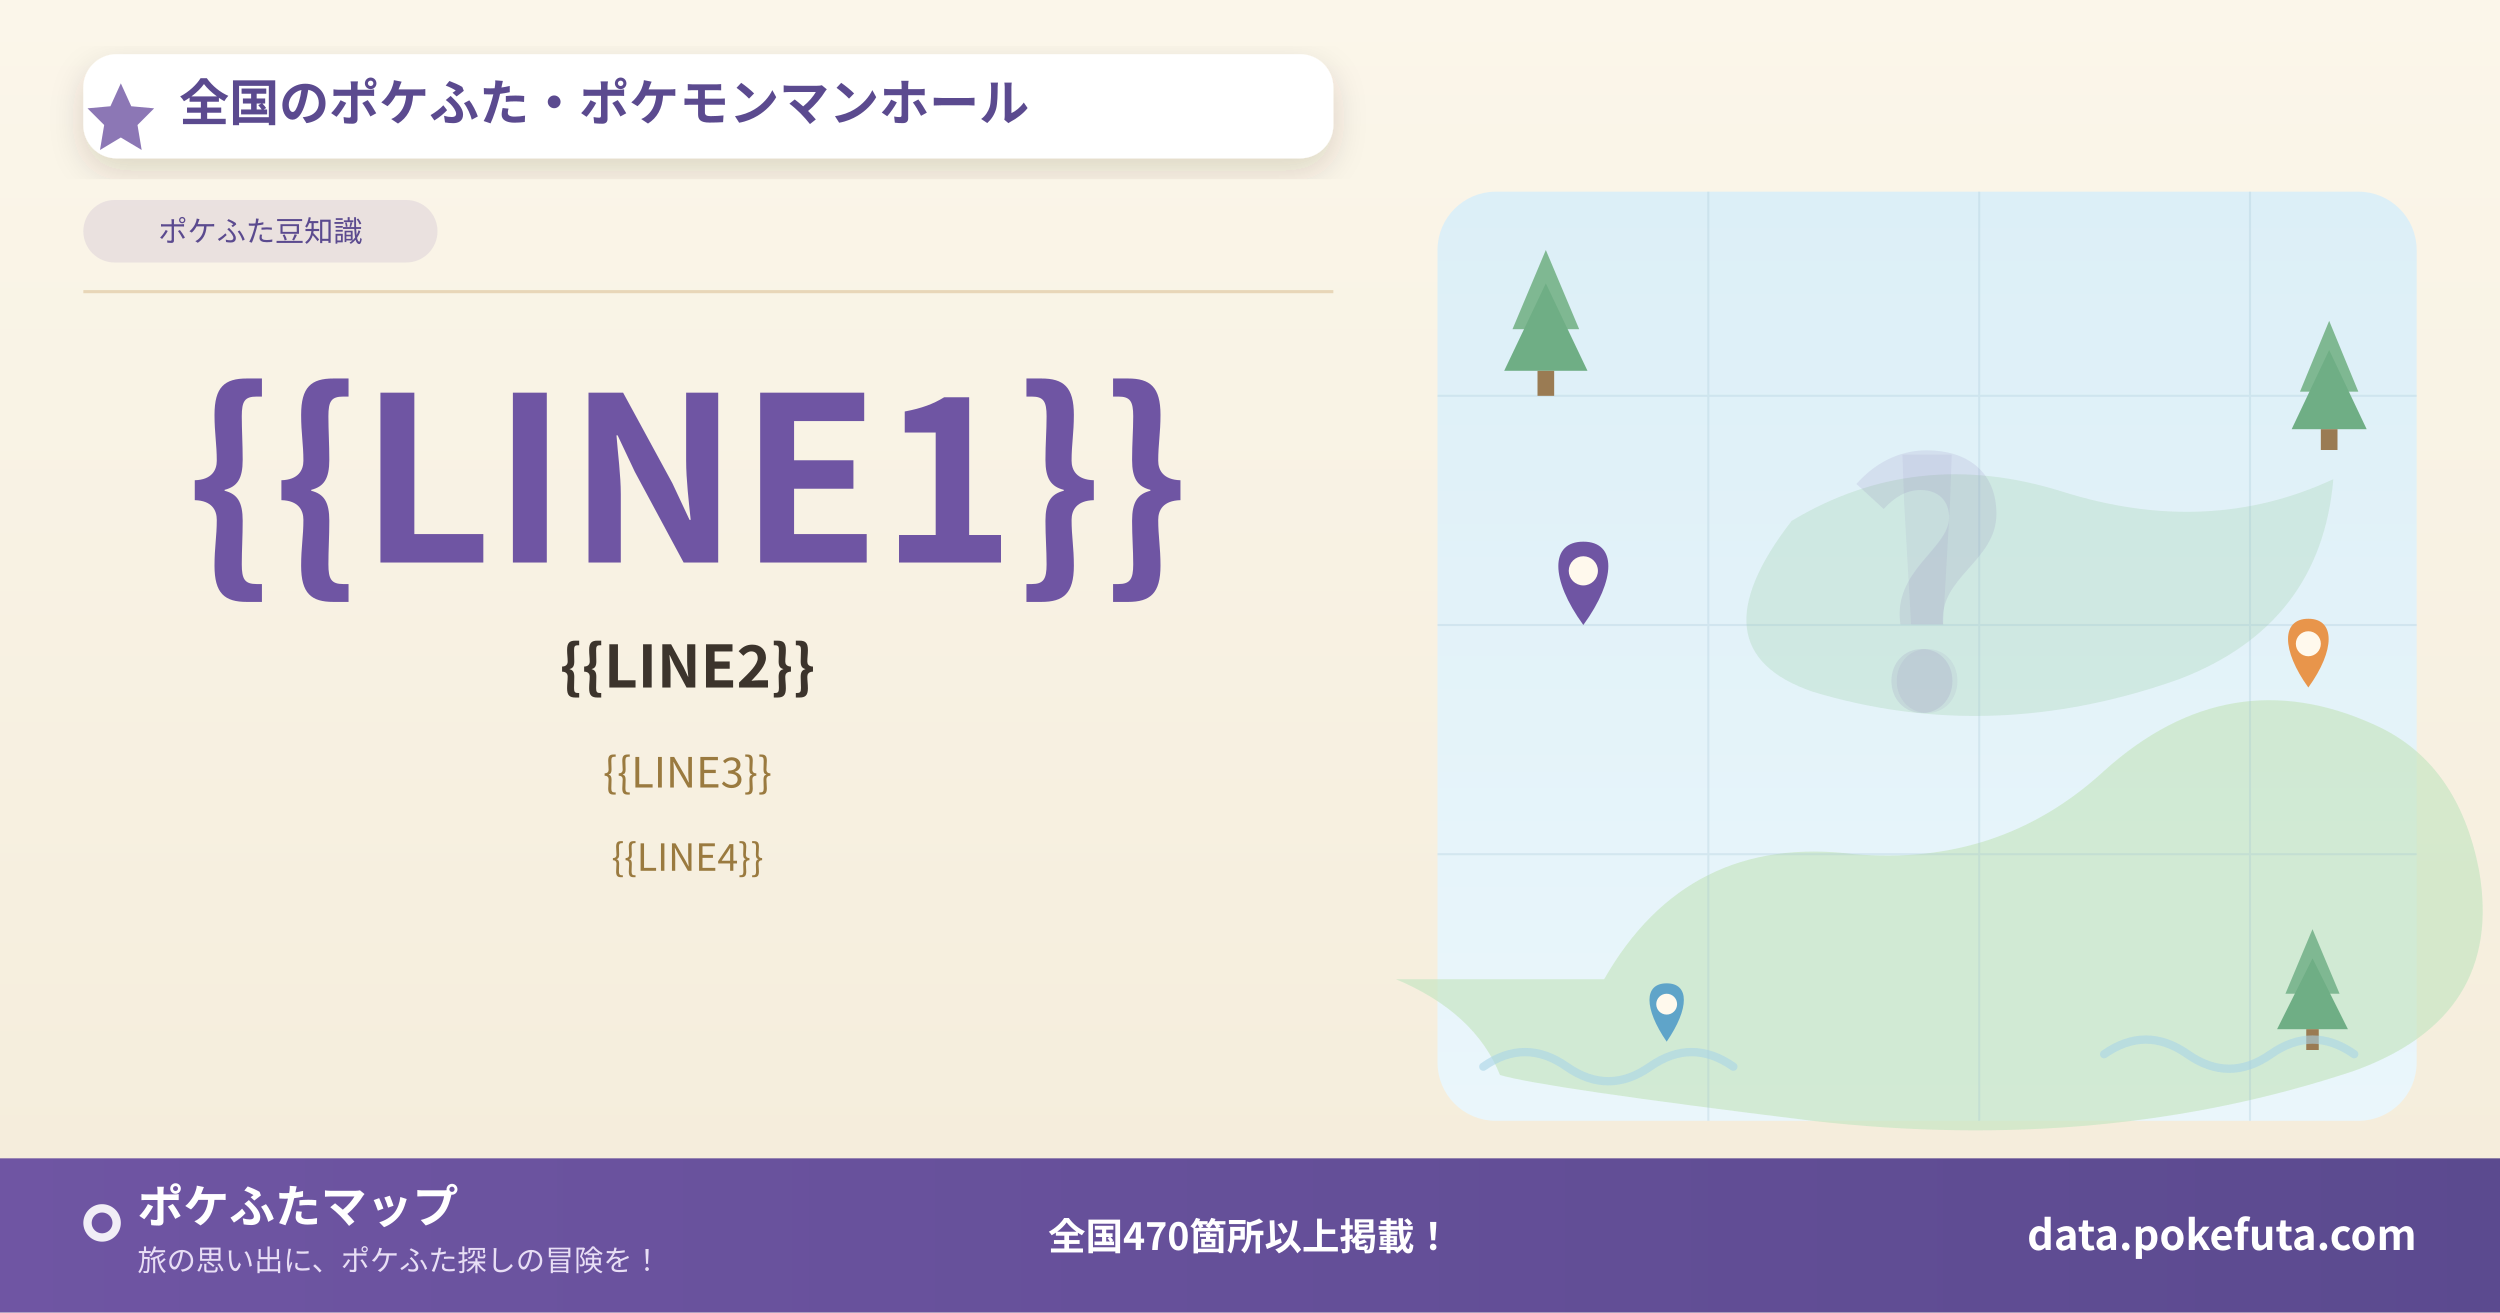
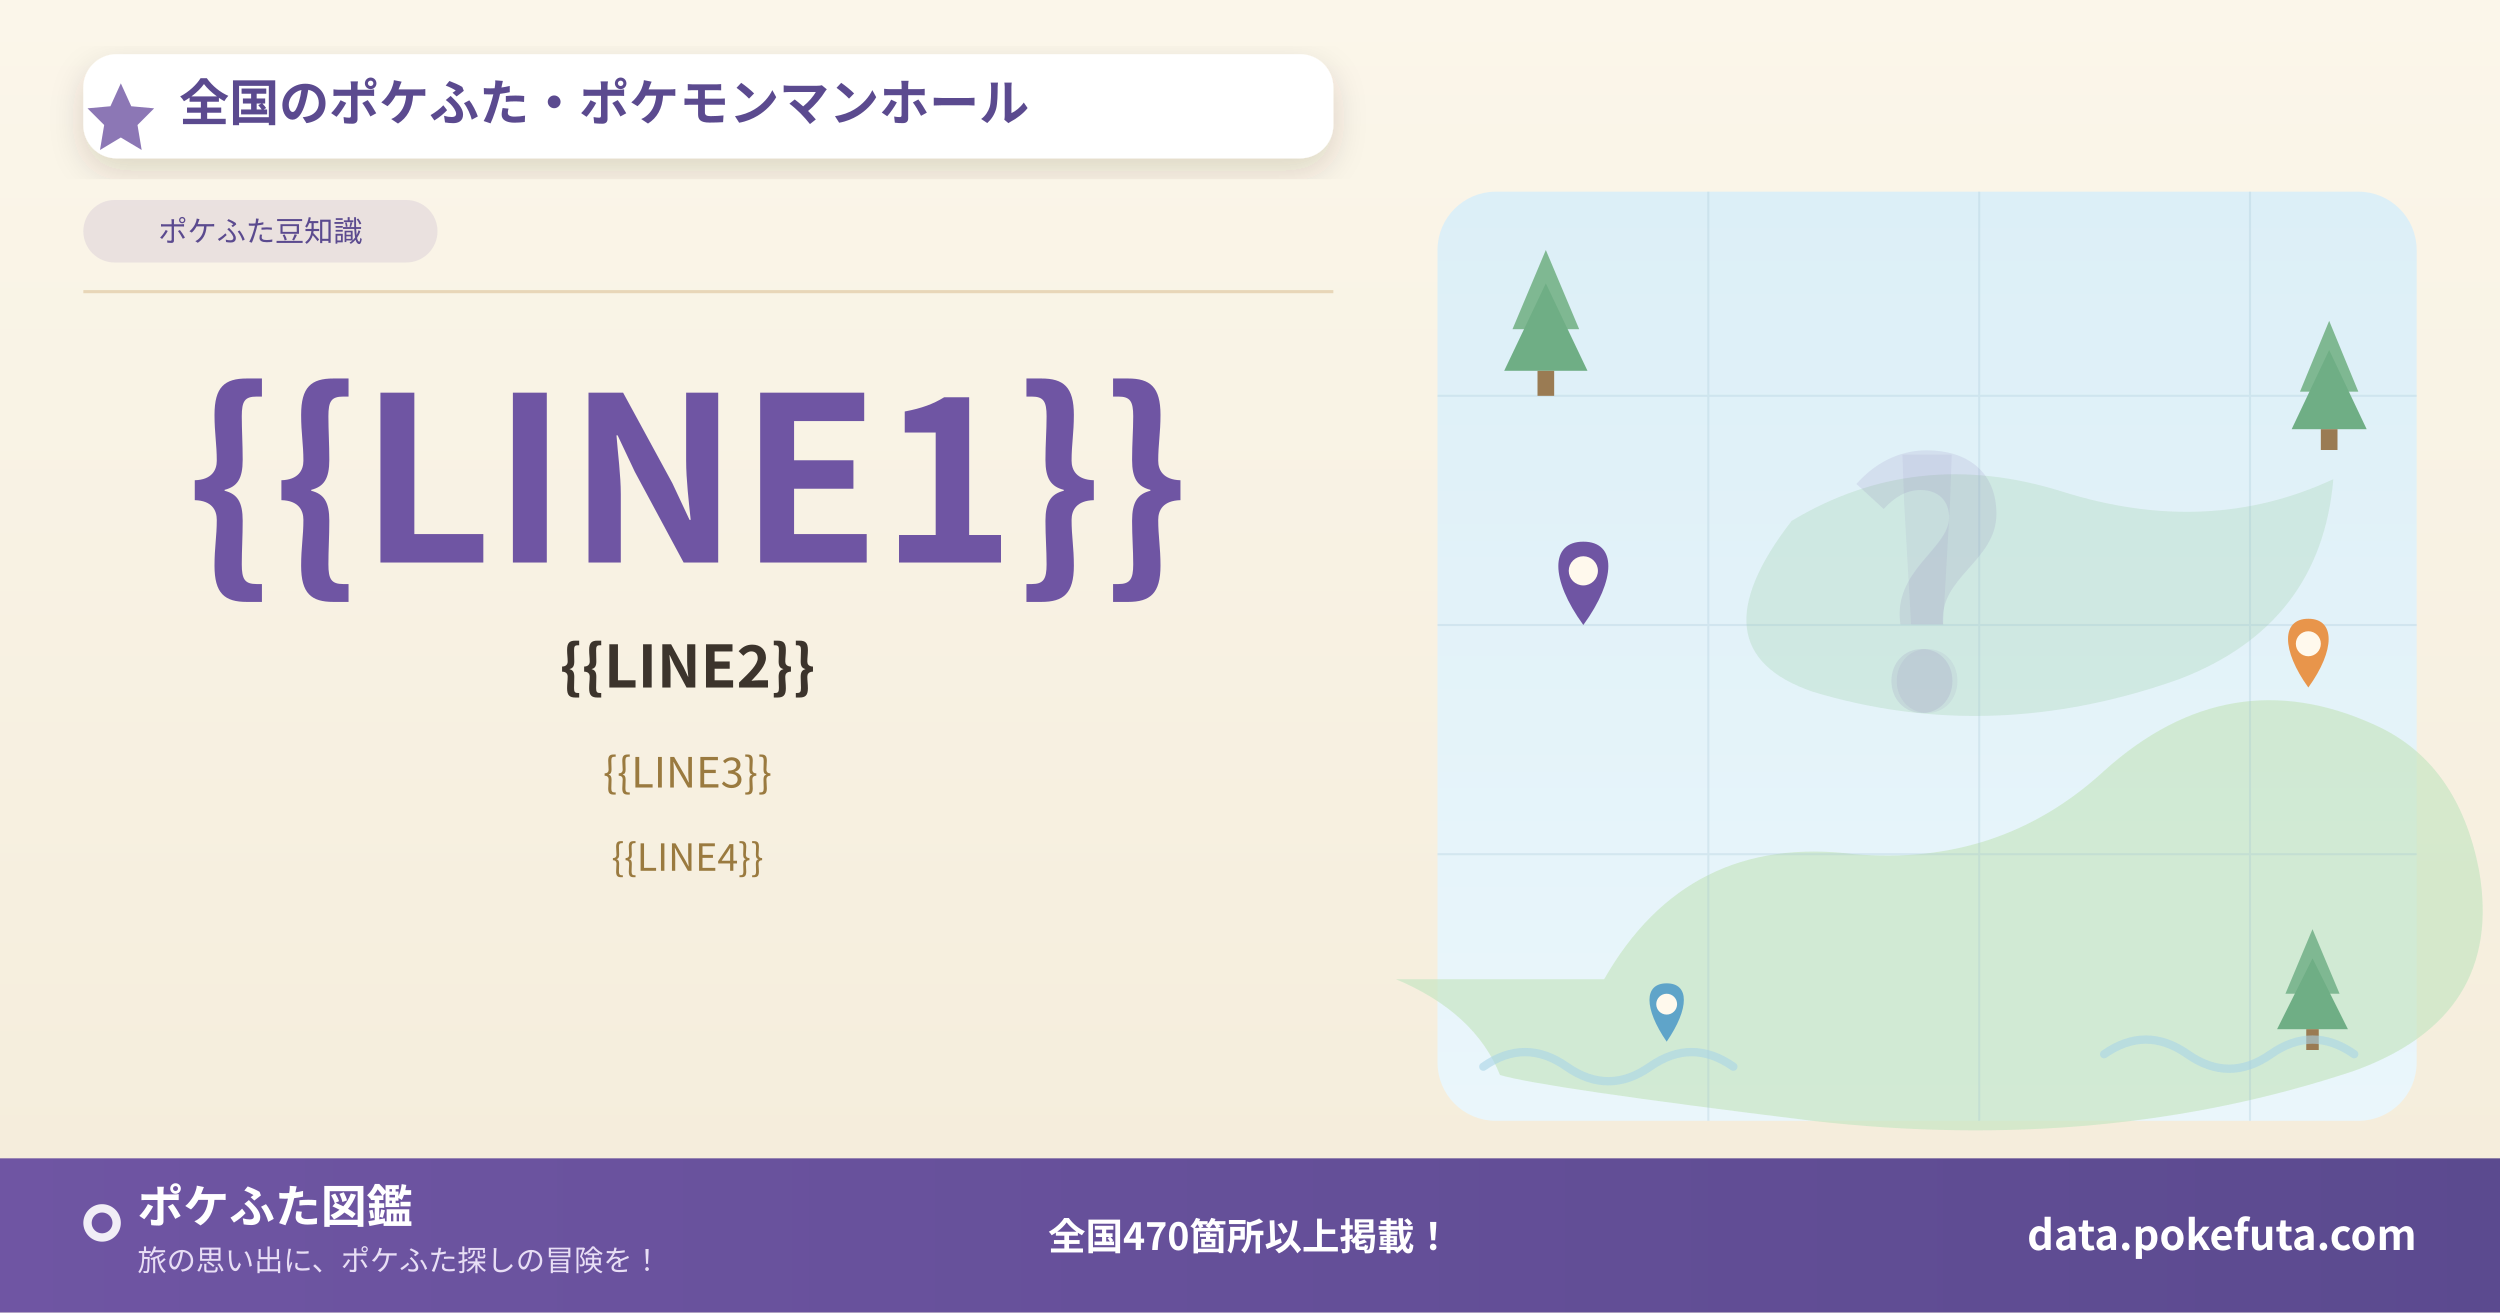
<svg xmlns="http://www.w3.org/2000/svg" width="1200" height="630" viewBox="0 0 1200 630">
  <defs>
    <linearGradient id="paper" x1="0" y1="0" x2="0" y2="1">
      <stop offset="0" stop-color="#FBF6EA" />
      <stop offset="1" stop-color="#F4ECDA" />
    </linearGradient>
    <linearGradient id="sky" x1="0" y1="0" x2="0" y2="1">
      <stop offset="0" stop-color="#DCEFF7" />
      <stop offset="1" stop-color="#EAF6FB" />
    </linearGradient>
    <linearGradient id="brand" x1="0" y1="0" x2="1" y2="0">
      <stop offset="0" stop-color="#6F55A3" />
      <stop offset="1" stop-color="#5B4A8F" />
    </linearGradient>
    <filter id="soft" x="-20%" y="-20%" width="140%" height="140%">
      <feDropShadow dx="0" dy="6" stdDeviation="8" flood-color="#3A2C1F" flood-opacity="0.16" />
    </filter>
    <style>
      .ttl{font-family:'Noto Sans CJK JP','Hiragino Sans',sans-serif;font-weight:700}
      .reg{font-family:'Noto Sans CJK JP','Hiragino Sans',sans-serif;font-weight:400}
    </style>
  </defs>
  <rect width="1200" height="630" fill="url(#paper)" />
  <g>
    <rect x="690" y="92" width="470" height="446" rx="28" fill="url(#sky)" />
    <path d="M770 470 q40 -70 120 -60 q70 6 120 -40 q60 -54 130 -22 q40 18 50 70 q12 70 -60 96 q-120 40 -260 24 q-130 -16 -150 -22 q-12 -30 -50 -46 z" fill="#C7E6C3" opacity="0.7" />
    <path d="M860 250 q60 -36 130 -14 q70 22 130 -6 q-6 70 -74 96 q-90 32 -176 6 q-58 -20 -10 -82 z" fill="#BFE0CF" opacity="0.55" />
    <g stroke="#9DBFD0" stroke-width="1" opacity="0.25">
      <line x1="690" y1="190" x2="1160" y2="190" />
      <line x1="690" y1="300" x2="1160" y2="300" />
      <line x1="690" y1="410" x2="1160" y2="410" />
      <line x1="820" y1="92" x2="820" y2="538" />
      <line x1="950" y1="92" x2="950" y2="538" />
      <line x1="1080" y1="92" x2="1080" y2="538" />
    </g>
    <g>
      <g transform="translate(742,150)">
        <polygon points="0,-30 16,8 -16,8" fill="#7FB892" />
        <polygon points="0,-14 20,28 -20,28" fill="#6FAE85" />
        <rect x="-4" y="28" width="8" height="12" fill="#9A7B53" />
      </g>
      <g transform="translate(1118,180)">
        <polygon points="0,-26 14,8 -14,8" fill="#7FB892" />
        <polygon points="0,-12 18,26 -18,26" fill="#6FAE85" />
        <rect x="-4" y="26" width="8" height="10" fill="#9A7B53" />
      </g>
      <g transform="translate(1110,470)">
        <polygon points="0,-24 13,7 -13,7" fill="#7FB892" />
        <polygon points="0,-10 17,24 -17,24" fill="#6FAE85" />
        <rect x="-3" y="24" width="6" height="10" fill="#9A7B53" />
      </g>
    </g>
    <g>
      <g transform="translate(760,300)">
        <path d="M0 0 C-16 -22 -16 -40 0 -40 C16 -40 16 -22 0 0 Z" fill="#6F55A3" />
        <circle cx="0" cy="-26" r="7" fill="#FFF9ED" />
      </g>
      <g transform="translate(1108,330)">
        <path d="M0 0 C-13 -18 -13 -33 0 -33 C13 -33 13 -18 0 0 Z" fill="#E8954B" />
        <circle cx="0" cy="-21" r="6" fill="#FFF9ED" />
      </g>
      <g transform="translate(800,500)">
        <path d="M0 0 C-11 -16 -11 -28 0 -28 C11 -28 11 -16 0 0 Z" fill="#5FA4C9" />
        <circle cx="0" cy="-18" r="5" fill="#FFF9ED" />
      </g>
    </g>
    <g stroke="#A9D4E6" stroke-width="4" fill="none" opacity="0.6" stroke-linecap="round">
      <path d="M712 512 q20 -14 40 0 q20 14 40 0 q20 -14 40 0" />
      <path d="M1010 506 q20 -14 40 0 q20 14 40 0 q20 -14 40 0" />
    </g>
    <text x="925" y="340" class="ttl" font-size="160" fill="#6F55A3" opacity="0.12" text-anchor="middle">?</text>
    <text x="925" y="340" class="ttl" font-size="160" fill="#6F55A3" opacity="0.08" text-anchor="middle">!</text>
  </g>
  <g>
    <rect x="40" y="26" width="600" height="50" rx="16" fill="#FFFFFF" filter="url(#soft)" />
    <path d="M58 40 l5 11 11 1 -8 8 2 12 -10 -6 -10 6 2 -12 -8 -8 11 -1 z" fill="#6F55A3" opacity="0.8" />
    <text x="86" y="58" class="ttl" font-size="24" fill="#5B4A8F">全国のポケふた・ポケモンマンホール</text>
  </g>
  <rect x="40" y="96" width="170" height="30" rx="15" fill="#6F55A3" opacity="0.12" />
  <text x="125" y="116" class="reg" font-size="14" fill="#5B4A8F" text-anchor="middle">ポケふた豆知識</text>
  <line x1="40" y1="140" x2="640" y2="140" stroke="#E8D6B8" stroke-width="1.5" />
  <text x="330" y="270" class="ttl" font-size="110" fill="#6F55A3" text-anchor="middle">{{LINE1}}</text>
  <text x="330" y="330" class="ttl" font-size="28" fill="#3C342C" text-anchor="middle">{{LINE2}}</text>
  <text x="330" y="378" class="reg" font-size="20" fill="#9A7A3F" text-anchor="middle">{{LINE3}}</text>
  <text x="330" y="418" class="reg" font-size="18" fill="#9A7A3F" text-anchor="middle">{{LINE4}}</text>
  <rect x="0" y="556" width="1200" height="74" fill="url(#brand)" />
  <circle cx="49" cy="587" r="9" fill="#FFFFFF" opacity="0.9" />
  <circle cx="49" cy="587" r="5" fill="#6F55A3" />
-   <text x="66" y="587" class="ttl" font-size="22" fill="#FFFFFF">ポケふたマップ</text>
+   <text x="66" y="587" class="ttl" font-size="22" fill="#FFFFFF">ポケふた図鑑</text>
  <text x="66" y="610" class="reg" font-size="14" fill="#E8DEF5">旅の思い出に、ポケふた探しの冒険を！</text>
  <text x="600" y="600" class="ttl" font-size="18" fill="#FFFFFF" text-anchor="middle">全国470箇所以上掲載！</text>
  <text x="1160" y="600" class="ttl" font-size="20" fill="#FFFFFF" text-anchor="end">data.pokefuta.com</text>
</svg>
